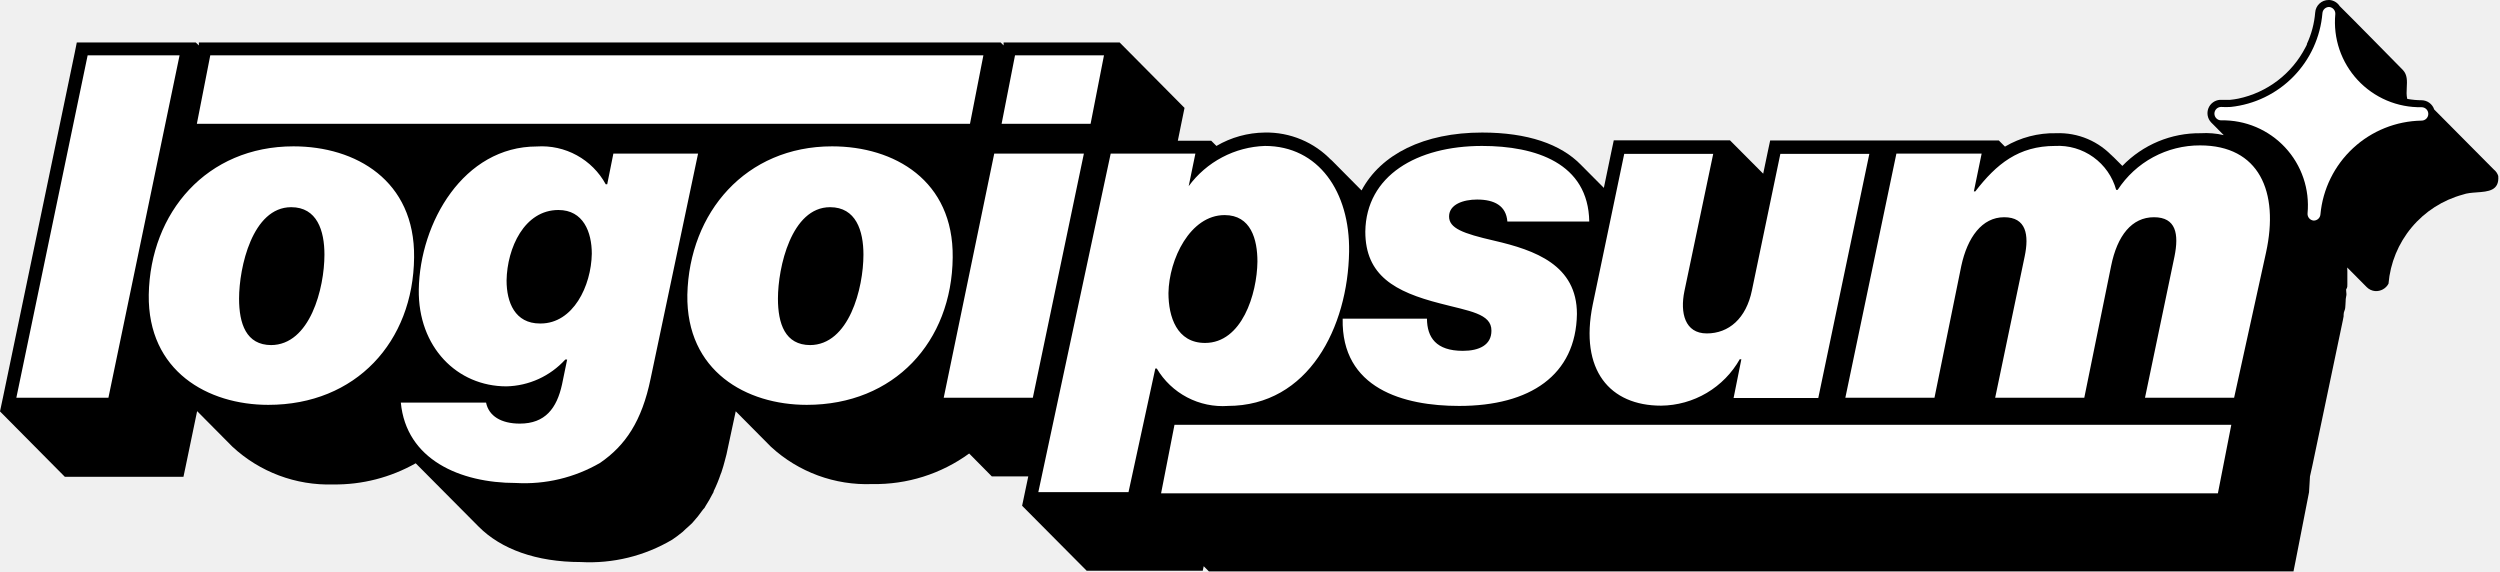
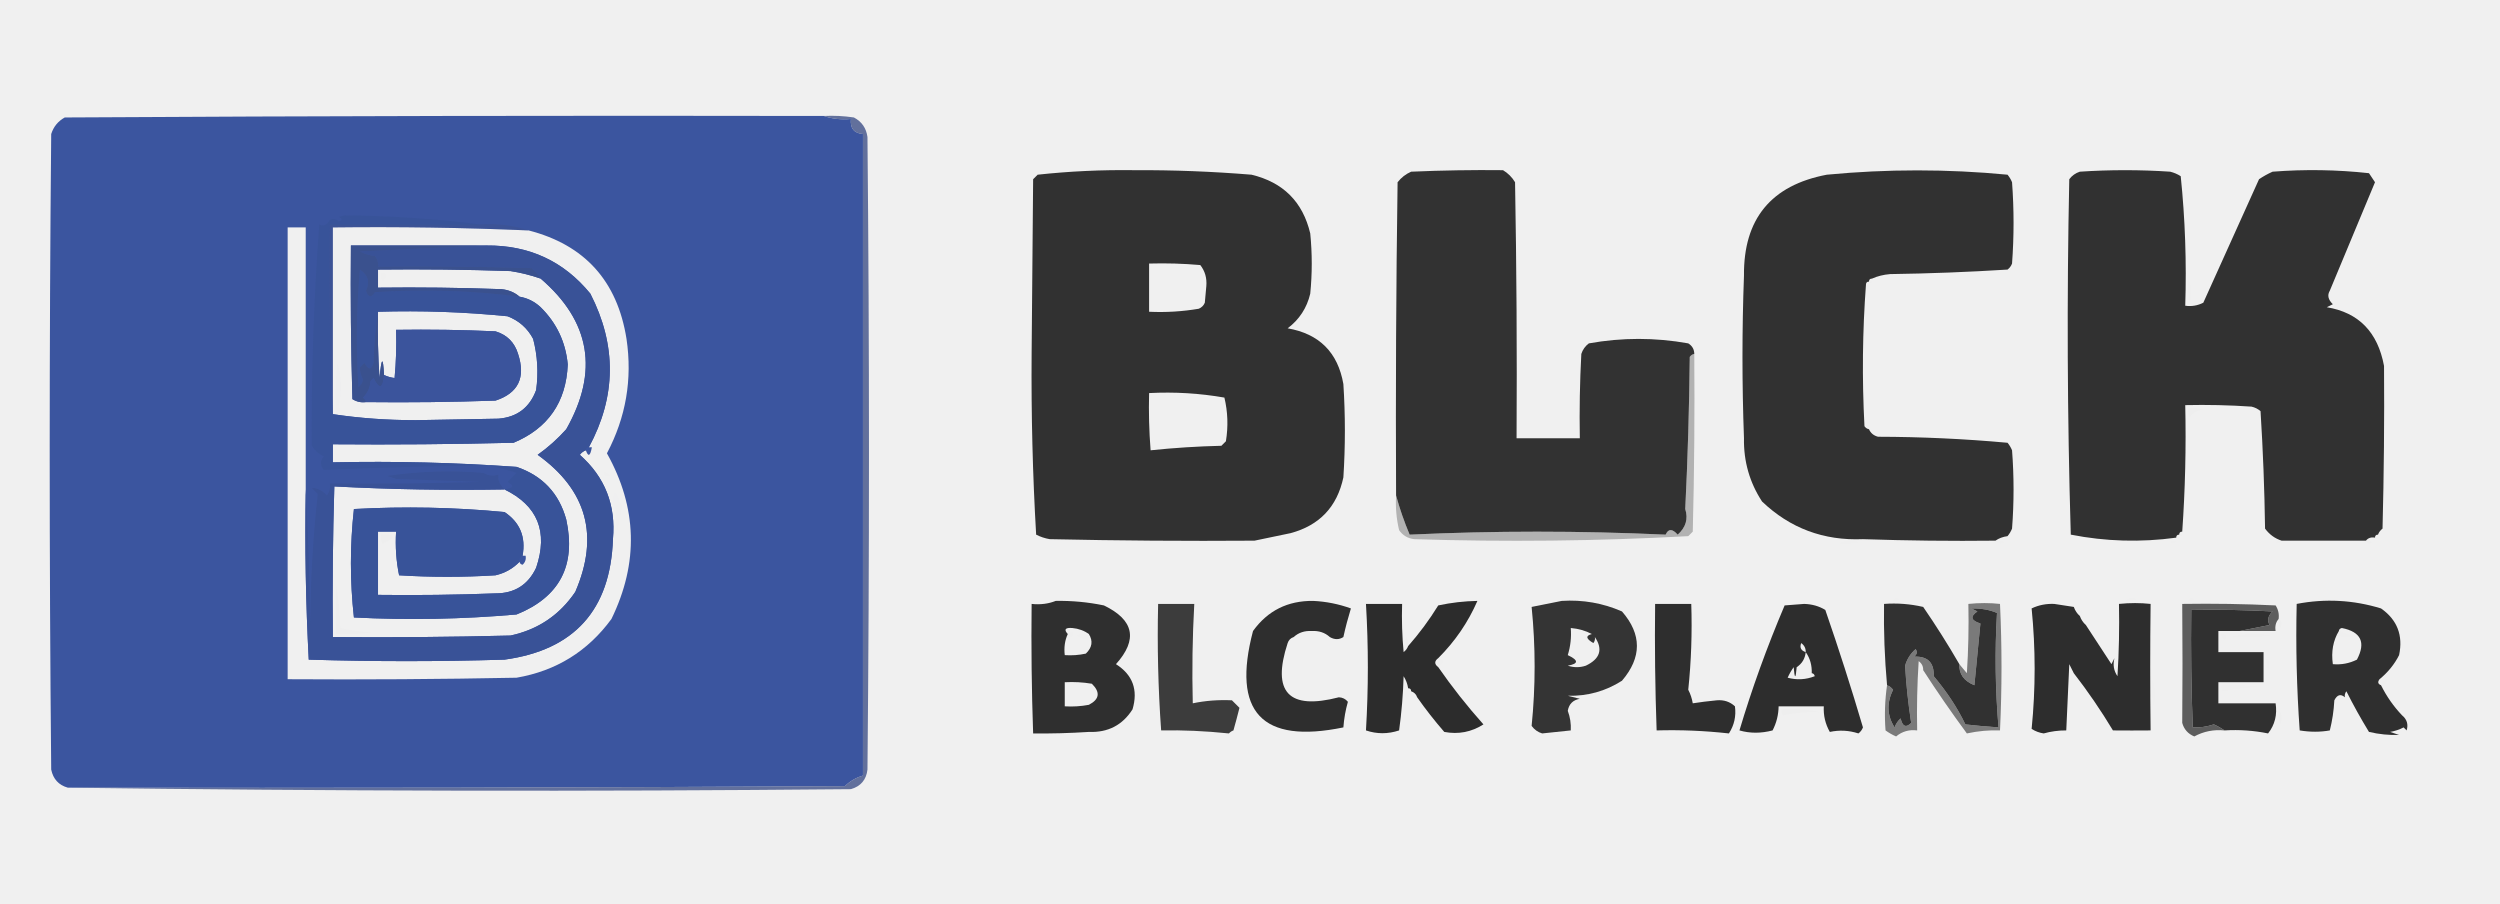
- <svg xmlns="http://www.w3.org/2000/svg" id="logo-78" width="175" height="40" viewBox="0 0 175 40" fill="none">
-   <path class="ccustom" d="M170.394 7.664L174.568 11.867C174.714 11.983 174.822 12.14 174.878 12.317C174.963 13.351 174.18 13.408 173.38 13.466C173.034 13.491 172.685 13.516 172.402 13.621C170.998 14.001 169.746 14.803 168.815 15.919C167.883 17.035 167.318 18.411 167.195 19.859C167.105 20.027 166.969 20.164 166.802 20.256C166.636 20.347 166.447 20.389 166.257 20.375C166.037 20.356 165.831 20.259 165.675 20.103L164.305 18.724C164.315 18.818 164.315 18.912 164.315 18.987V19.897C164.315 19.954 164.317 20.01 164.31 20.065C164.301 20.127 164.28 20.189 164.231 20.253V20.338C164.231 20.381 164.236 20.421 164.241 20.462C164.251 20.545 164.262 20.631 164.231 20.75C164.201 20.862 164.198 20.992 164.194 21.109C164.193 21.178 164.191 21.242 164.184 21.294C164.174 21.367 164.174 21.445 164.168 21.522C164.162 21.595 164.15 21.667 164.118 21.735C164.074 21.831 164.059 21.922 164.055 22.014C164.052 22.058 164.052 22.103 164.052 22.148L163.996 22.439L161.867 32.589L161.698 33.349L161.632 34.456L160.694 39.249L160.544 40H84.625L84.259 39.634L84.193 39.953H76.069L71.548 35.403L71.979 33.349H69.428L67.842 31.745C65.875 33.178 63.493 33.928 61.06 33.884C58.444 33.987 55.894 33.049 53.968 31.276L51.501 28.79L50.966 31.285C50.901 31.642 50.816 31.979 50.722 32.308L50.638 32.617L50.497 33.068C50.486 33.107 50.47 33.144 50.45 33.18C50.311 33.594 50.145 33.998 49.953 34.39C49.958 34.405 49.958 34.422 49.953 34.437C49.928 34.489 49.9 34.539 49.869 34.587C49.727 34.867 49.571 35.14 49.4 35.403C49.368 35.451 49.34 35.502 49.315 35.553L49.212 35.666C48.983 35.995 48.732 36.308 48.462 36.604C48.387 36.678 48.313 36.748 48.238 36.816C48.161 36.886 48.083 36.955 48.002 37.026L47.795 37.223C47.665 37.331 47.532 37.436 47.396 37.536C47.284 37.619 47.17 37.699 47.054 37.777C45.121 38.922 42.891 39.467 40.647 39.343C37.552 39.343 35.075 38.443 33.508 36.867L29.099 32.43C27.338 33.426 25.344 33.938 23.321 33.912C20.713 33.992 18.178 33.042 16.266 31.266L13.799 28.78L13.002 32.617L12.842 33.377H4.54L0 28.799L0.235 27.692L5.225 3.724L5.375 2.974H13.705L13.921 3.18V2.974H70.047L70.253 3.18V2.974H78.377L82.917 7.552L82.692 8.649L82.448 9.85H84.784L85.15 10.216C86.178 9.613 87.345 9.29 88.537 9.278C89.413 9.26 90.282 9.427 91.09 9.766C91.898 10.105 92.626 10.61 93.227 11.248L93.105 11.107L95.309 13.33C96.651 10.807 99.662 9.278 103.752 9.278C106.923 9.278 109.259 10.084 110.675 11.548L112.27 13.152L112.805 10.572L112.964 9.822H121.097L123.424 12.158L123.752 10.582L123.912 9.831H139.916L140.347 10.263C141.431 9.623 142.672 9.298 143.931 9.325C144.688 9.295 145.442 9.434 146.14 9.73C146.837 10.027 147.46 10.475 147.964 11.041C147.938 11.012 147.913 10.982 147.888 10.953C147.843 10.899 147.798 10.847 147.75 10.798L148.565 11.614C149.275 10.878 150.129 10.296 151.072 9.902C152.016 9.509 153.03 9.312 154.052 9.325C154.595 9.291 155.137 9.337 155.663 9.46L154.775 8.565C154.654 8.435 154.572 8.274 154.539 8.1C154.506 7.926 154.523 7.746 154.587 7.581C154.652 7.417 154.762 7.273 154.905 7.169C155.048 7.064 155.217 7.001 155.394 6.989H156.107C156.299 6.97 156.49 6.942 156.679 6.904C157.676 6.695 158.614 6.266 159.425 5.65C160.237 5.033 160.901 4.244 161.37 3.34C161.411 3.27 161.448 3.198 161.482 3.124V3.077C161.805 2.382 162.001 1.636 162.064 0.872C162.08 0.635 162.187 0.413 162.361 0.251C162.535 0.089 162.764 -0.001 163.002 2.72188e-06H163.077C163.219 0.014 163.357 0.059 163.479 0.134C163.601 0.209 163.704 0.311 163.781 0.432C164.456 1.088 168.208 4.906 168.208 4.906C168.521 5.242 168.498 5.679 168.474 6.12C168.459 6.394 168.444 6.669 168.508 6.923C168.679 6.954 168.852 6.977 169.024 6.993C169.19 7.008 169.356 7.016 169.522 7.017C169.716 7.021 169.905 7.085 170.061 7.201C170.217 7.317 170.334 7.479 170.394 7.664Z" fill="black" />
-   <path d="M42.936 10.751H48.865L45.544 26.501C44.934 29.484 43.771 31.191 42.007 32.401C40.224 33.437 38.175 33.926 36.116 33.809C32.195 33.809 28.433 32.167 28.058 28.18H34.024C34.212 29.118 35.075 29.653 36.388 29.653C38.161 29.653 38.977 28.584 39.343 26.904L39.7 25.169H39.568C39.045 25.744 38.41 26.207 37.702 26.53C36.994 26.852 36.228 27.028 35.45 27.045C31.998 27.045 29.259 24.296 29.315 20.272C29.39 15.582 32.448 10.253 37.58 10.253C38.552 10.188 39.523 10.402 40.377 10.871C41.232 11.34 41.934 12.043 42.401 12.899H42.505L42.936 10.751ZM37.842 22.645C40.122 22.645 41.388 20.019 41.426 17.758C41.426 16.248 40.835 14.7 39.09 14.7C36.707 14.7 35.497 17.355 35.46 19.634C35.46 21.173 36.051 22.645 37.795 22.645M104.4 23.152C104.4 24.156 103.536 24.559 102.401 24.559C100.525 24.559 99.897 23.621 99.887 22.308H93.987C93.884 27.204 98.255 28.415 102.139 28.415C107.101 28.415 110.319 26.266 110.385 21.979C110.385 18.555 107.467 17.514 104.597 16.848C102.392 16.341 101.426 15.976 101.435 15.141C101.445 14.306 102.43 13.968 103.396 13.968C104.606 13.968 105.431 14.4 105.516 15.507H111.248C111.182 11.416 107.495 10.216 103.743 10.216C99.184 10.216 95.628 12.289 95.572 16.21C95.572 19.296 97.655 20.431 100.797 21.238C102.814 21.773 104.418 21.942 104.4 23.152ZM148.236 13.293H148.133C147.878 12.369 147.314 11.56 146.536 11.001C145.758 10.441 144.812 10.164 143.855 10.216C141.304 10.216 139.747 11.482 138.274 13.396H138.171L138.715 10.751H132.748L129.174 27.842H135.413L137.289 18.621C137.72 16.613 138.743 15.206 140.291 15.206C141.839 15.206 142.045 16.445 141.726 17.955L139.662 27.842H145.9L147.777 18.621C148.208 16.482 149.231 15.206 150.778 15.206C152.326 15.206 152.533 16.379 152.214 17.955L150.15 27.842H156.388L158.621 17.683C159.559 13.396 158.124 10.178 154.006 10.178C152.86 10.174 151.732 10.456 150.724 11C149.716 11.544 148.861 12.332 148.236 13.293ZM1.144 27.842H7.589L12.57 3.874H6.135L1.144 27.842ZM20.544 10.244C24.897 10.244 29.052 12.627 28.987 18.021C28.93 23.921 24.916 28.34 18.78 28.34C14.559 28.34 10.338 25.994 10.413 20.628C10.516 14.869 14.475 10.244 20.544 10.244ZM18.959 24.156C21.707 24.156 22.711 20.169 22.711 17.824C22.711 16.145 22.195 14.503 20.384 14.503C17.664 14.503 16.735 18.724 16.735 20.901C16.735 22.645 17.223 24.156 18.996 24.156M14.719 3.874L13.78 8.668H67.899L68.837 3.874H14.719ZM58.246 10.244C62.598 10.244 66.754 12.627 66.689 18.021C66.632 23.921 62.608 28.34 56.473 28.34C52.251 28.34 48.03 25.994 48.114 20.628C48.246 14.869 52.204 10.244 58.246 10.244ZM56.688 24.156C59.437 24.156 60.441 20.169 60.441 17.824C60.441 16.145 59.916 14.503 58.105 14.503C55.394 14.503 54.456 18.724 54.456 20.901C54.456 22.645 54.944 24.156 56.726 24.156M71.051 3.874L70.112 8.668H76.341L77.279 3.874H71.051ZM66.06 27.842H72.298L75.872 10.751H69.597L66.06 27.842ZM85.966 28.415C84.973 28.485 83.98 28.278 83.099 27.815C82.217 27.353 81.482 26.654 80.975 25.797H80.872L78.996 34.447H72.683L77.749 10.751H83.677L83.208 13.03C83.827 12.188 84.629 11.497 85.554 11.01C86.478 10.522 87.501 10.251 88.546 10.216C92.298 10.216 94.503 13.433 94.437 17.617C94.353 22.88 91.623 28.415 85.929 28.415H85.966ZM85.722 15.056C83.311 15.056 81.829 18.143 81.792 20.516C81.792 22.167 82.373 24.006 84.353 24.006C86.932 24.006 87.992 20.591 88.02 18.311C88.02 16.764 87.57 15.056 85.722 15.056ZM121.792 25.15H121.895L121.351 27.861H127.279L130.854 10.769H124.625L122.636 20.319C122.233 22.298 121.013 23.34 119.475 23.34C117.936 23.34 117.598 21.895 117.908 20.385L119.925 10.769H113.696L111.491 21.323C110.553 25.919 112.692 28.396 116.276 28.396C117.401 28.385 118.504 28.077 119.472 27.504C120.44 26.931 121.241 26.113 121.792 25.131V25.15ZM155.253 34.531L156.191 29.737H82.214L81.276 34.531H155.253Z" fill="white" />
-   <path d="M161.96 15.441C161.899 15.436 161.839 15.419 161.784 15.391C161.728 15.363 161.679 15.325 161.639 15.277C161.599 15.23 161.569 15.176 161.55 15.117C161.531 15.058 161.524 14.996 161.529 14.934C161.607 14.099 161.508 13.256 161.238 12.462C160.968 11.668 160.533 10.939 159.961 10.324C159.39 9.71 158.695 9.223 157.923 8.895C157.15 8.568 156.317 8.407 155.478 8.424C155.354 8.424 155.235 8.375 155.147 8.287C155.059 8.199 155.009 8.079 155.009 7.955C155.009 7.831 155.059 7.711 155.147 7.623C155.235 7.535 155.354 7.486 155.478 7.486C155.703 7.5 155.929 7.5 156.154 7.486C157.82 7.308 159.372 6.556 160.543 5.357C161.715 4.159 162.431 2.589 162.57 0.919C162.58 0.802 162.633 0.692 162.72 0.612C162.807 0.532 162.921 0.487 163.039 0.488C163.101 0.493 163.161 0.509 163.216 0.538C163.271 0.566 163.32 0.604 163.36 0.651C163.401 0.698 163.431 0.753 163.45 0.812C163.469 0.871 163.476 0.933 163.471 0.994C163.393 1.829 163.492 2.671 163.761 3.465C164.031 4.258 164.465 4.986 165.035 5.601C165.606 6.215 166.299 6.702 167.07 7.031C167.842 7.359 168.674 7.52 169.512 7.505C169.636 7.505 169.756 7.554 169.844 7.642C169.932 7.73 169.981 7.849 169.981 7.974C169.981 8.098 169.932 8.217 169.844 8.305C169.756 8.393 169.636 8.443 169.512 8.443C167.73 8.472 166.021 9.159 164.714 10.371C163.407 11.583 162.593 13.235 162.43 15.009C162.42 15.127 162.367 15.237 162.28 15.317C162.193 15.397 162.079 15.441 161.96 15.441Z" fill="white" />
+ <svg xmlns="http://www.w3.org/2000/svg" version="1.1" width="830px" height="300px" style="shape-rendering:geometricPrecision; text-rendering:geometricPrecision; image-rendering:optimizeQuality; fill-rule:evenodd; clip-rule:evenodd">
+   <g>
+     <path style="opacity:1" fill="#3b559f" d="M 273.5,38.5 C 276.287,39.477 279.287,39.81 282.5,39.5C 282.197,42.588 283.53,44.254 286.5,44.5C 286.5,115.5 286.5,186.5 286.5,257.5C 284.24,258.139 282.24,259.306 280.5,261C 194.501,261.5 108.501,261.667 22.5,261.5C 19.482,260.647 17.649,258.647 17,255.5C 16.333,185.167 16.333,114.833 17,44.5C 17.774,42.061 19.274,40.227 21.5,39C 105.499,38.5 189.499,38.333 273.5,38.5 Z M 101.5,162.5 C 101.174,181.41 101.507,200.243 102.5,219C 124.167,219.667 145.833,219.667 167.5,219C 190.679,215.817 202.679,202.484 203.5,179C 204.525,167.72 200.858,158.386 192.5,151C 193.044,150.283 193.711,149.783 194.5,149.5C 195.301,151.793 195.968,151.46 196.5,148.5C 196.167,148.5 195.833,148.5 195.5,148.5C 204.618,131.637 204.785,114.637 196,97.5C 187.177,86.711 175.677,81.378 161.5,81.5C 146.5,81.5 131.5,81.5 116.5,81.5C 116.333,98.503 116.5,115.503 117,132.5C 118.356,133.38 119.856,133.714 121.5,133.5C 135.837,133.667 150.171,133.5 164.5,133C 172.079,130.517 174.579,125.35 172,117.5C 170.833,113.667 168.333,111.167 164.5,110C 153.505,109.5 142.505,109.333 131.5,109.5C 131.666,114.844 131.499,120.177 131,125.5C 129.855,125.381 128.688,125.048 127.5,124.5C 127.169,118.196 126.669,118.53 126,125.5C 125.5,118.174 125.334,110.841 125.5,103.5C 139.892,103.07 154.226,103.57 168.5,105C 172.275,106.442 175.108,108.942 177,112.5C 178.456,118.097 178.789,123.763 178,129.5C 175.845,135.323 171.678,138.49 165.5,139C 156.333,139.167 147.167,139.333 138,139.5C 128.475,139.498 119.308,138.832 110.5,137.5C 110.5,116.833 110.5,96.167 110.5,75.5C 132.186,75.235 153.853,75.568 175.5,76.5C 194.126,81.299 204.959,93.299 208,112.5C 209.983,125.895 207.817,138.561 201.5,150.5C 211.58,168.535 212.08,186.868 203,205.5C 195.141,216.234 184.641,222.734 171.5,225C 146.169,225.5 120.836,225.667 95.5,225.5C 95.5,175.5 95.5,125.5 95.5,75.5C 97.5,75.5 99.5,75.5 101.5,75.5C 101.5,104.5 101.5,133.5 101.5,162.5 Z M 179.5,92.5 C 196.025,106.672 198.859,123.339 188,142.5C 185.131,145.704 181.965,148.537 178.5,151C 194.85,162.727 199.016,177.894 191,196.5C 185.793,204.19 178.627,209.024 169.5,211C 149.836,211.5 130.169,211.667 110.5,211.5C 110.333,194.83 110.5,178.163 111,161.5C 129.757,162.493 148.59,162.826 167.5,162.5C 178.536,167.884 182.036,176.551 178,188.5C 175.314,194.181 170.814,197.015 164.5,197C 151.504,197.5 138.504,197.667 125.5,197.5C 125.5,190.5 125.5,183.5 125.5,176.5C 127.5,176.5 129.5,176.5 131.5,176.5C 131.197,181.43 131.531,186.263 132.5,191C 143.167,191.667 153.833,191.667 164.5,191C 167.648,190.262 170.315,188.762 172.5,186.5C 172.56,187.043 172.893,187.376 173.5,187.5C 174.386,186.675 174.719,185.675 174.5,184.5C 174.167,184.5 173.833,184.5 173.5,184.5C 174.627,178.266 172.627,173.432 167.5,170C 150.879,168.408 134.212,168.075 117.5,169C 116.167,181 116.167,193 117.5,205C 135.539,205.916 153.539,205.582 171.5,204C 185.806,198.224 191.306,187.724 188,172.5C 185.605,163.771 180.105,157.938 171.5,155C 151.212,153.56 130.879,153.06 110.5,153.5C 110.5,151.5 110.5,149.5 110.5,147.5C 130.503,147.667 150.503,147.5 170.5,147C 181.972,142.184 187.972,133.517 188.5,121C 187.801,113.568 184.801,107.234 179.5,102C 177.473,100.121 175.14,98.954 172.5,98.5C 170.852,97.073 168.852,96.24 166.5,96C 152.837,95.5 139.171,95.333 125.5,95.5C 125.5,93.5 125.5,91.5 125.5,89.5C 140.17,89.333 154.837,89.5 169.5,90C 172.929,90.533 176.262,91.367 179.5,92.5 Z" />
+   </g>
+   <g>
+     <path style="opacity:1" fill="#313131" d="M 621.5,92.5 C 620.833,92.5 620.5,92.833 620.5,93.5C 619.833,93.5 619.5,93.833 619.5,94.5C 618.339,109.995 618.172,125.661 619,141.5C 619.383,142.056 619.883,142.389 620.5,142.5C 621.058,143.79 622.058,144.623 623.5,145C 637.927,145.033 652.26,145.7 666.5,147C 667.126,147.75 667.626,148.584 668,149.5C 668.667,158.167 668.667,166.833 668,175.5C 667.626,176.416 667.126,177.25 666.5,178C 664.942,178.21 663.609,178.71 662.5,179.5C 647.83,179.667 633.163,179.5 618.5,179C 605.464,179.547 594.297,175.38 585,166.5C 580.863,160.171 578.863,153.171 579,145.5C 578.333,127.5 578.333,109.5 579,91.5C 578.826,72.686 587.993,61.52 606.5,58C 626.525,56.086 646.525,56.086 666.5,58C 667.126,58.75 667.626,59.584 668,60.5C 668.667,69.5 668.667,78.5 668,87.5C 667.692,88.308 667.192,88.975 666.5,89.5C 653.545,90.315 640.545,90.815 627.5,91C 625.292,91.191 623.292,91.691 621.5,92.5 Z" />
+   </g>
+   <g>
+     <path style="opacity:1" fill="#313131" d="M 416.5,179.5 C 393.831,179.667 371.164,179.5 348.5,179C 346.899,178.727 345.399,178.227 344,177.5C 342.844,157.587 342.344,137.587 342.5,117.5C 342.667,98.167 342.833,78.833 343,59.5C 343.5,59 344,58.5 344.5,58C 355.073,56.855 365.74,56.355 376.5,56.5C 389.529,56.434 402.529,56.934 415.5,58C 426.027,60.527 432.527,67.027 435,77.5C 435.667,84.167 435.667,90.833 435,97.5C 433.881,102.239 431.381,106.072 427.5,109C 438,110.833 444.167,117 446,127.5C 446.667,137.833 446.667,148.167 446,158.5C 443.918,168.248 438.084,174.415 428.5,177C 424.363,177.839 420.363,178.673 416.5,179.5 Z M 381.5,87.5 C 387.176,87.334 392.843,87.501 398.5,88C 400.059,89.996 400.726,92.329 400.5,95C 400.333,96.833 400.167,98.667 400,100.5C 399.612,101.428 398.945,102.095 398,102.5C 392.55,103.43 387.05,103.763 381.5,103.5C 381.5,98.167 381.5,92.833 381.5,87.5 Z M 381.5,130.5 C 389.943,130.062 398.277,130.562 406.5,132C 407.635,136.748 407.802,141.581 407,146.5C 406.5,147 406,147.5 405.5,148C 397.588,148.183 389.754,148.683 382,149.5C 381.5,143.175 381.334,136.842 381.5,130.5 Z" />
+   </g>
+   <g>
+     <path style="opacity:0.997" fill="#313131" d="M 773.5,96.5 C 772.601,97.994 772.935,99.494 774.5,101C 773.833,101.333 773.167,101.667 772.5,102C 783.09,103.76 789.424,110.26 791.5,121.5C 791.633,139.324 791.466,157.324 791,175.5C 790.283,176.044 789.783,176.711 789.5,177.5C 788.833,177.5 788.5,177.833 788.5,178.5C 787.209,178.263 786.209,178.596 785.5,179.5C 776.167,179.5 766.833,179.5 757.5,179.5C 755.29,178.799 753.456,177.465 752,175.5C 751.815,162.455 751.315,149.455 750.5,136.5C 749.624,135.749 748.624,135.249 747.5,135C 740.174,134.5 732.841,134.334 725.5,134.5C 725.815,148.579 725.482,162.579 724.5,176.5C 723.833,176.5 723.5,176.833 723.5,177.5C 722.833,177.5 722.5,177.833 722.5,178.5C 710.752,180.114 699.086,179.781 687.5,177.5C 686.333,138.171 686.167,98.838 687,59.5C 687.903,58.299 689.069,57.465 690.5,57C 700.5,56.333 710.5,56.333 720.5,57C 721.766,57.309 722.933,57.809 724,58.5C 725.466,72.736 725.966,87.069 725.5,101.5C 727.604,101.799 729.604,101.466 731.5,100.5C 737.683,86.803 743.85,73.136 750,59.5C 751.419,58.54 752.919,57.706 754.5,57C 765.182,56.168 775.849,56.334 786.5,57.5C 787.167,58.5 787.833,59.5 788.5,60.5C 783.491,72.536 778.491,84.536 773.5,96.5 Z" />
+   </g>
+   <g>
+     <path style="opacity:0.996" fill="#313131" d="M 562.5,117.5 C 561.883,117.611 561.383,117.944 561,118.5C 560.826,135.407 560.326,152.241 559.5,169C 560.527,172.264 559.694,175.097 557,177.5C 555.209,175.487 553.875,175.487 553,177.5C 524.39,176.19 496.057,176.19 468,177.5C 466.181,173.167 464.681,168.833 463.5,164.5C 463.333,129.832 463.5,95.165 464,60.5C 465.214,58.951 466.714,57.785 468.5,57C 478.871,56.552 489.038,56.386 499,56.5C 500.667,57.5 502,58.833 503,60.5C 503.5,88.831 503.667,117.165 503.5,145.5C 510.5,145.5 517.5,145.5 524.5,145.5C 524.334,136.161 524.5,126.827 525,117.5C 525.465,116.069 526.299,114.903 527.5,114C 538.487,112.025 549.487,112.025 560.5,114C 561.823,114.816 562.489,115.983 562.5,117.5 Z" />
+   </g>
+   <g>
+     <path style="opacity:1" fill="#385399" d="M 159.5,74.5 C 142.833,74.5 126.167,74.5 109.5,74.5C 109.169,95.673 109.503,116.673 110.5,137.5C 119.308,138.832 128.475,139.498 138,139.5C 147.167,139.333 156.333,139.167 165.5,139C 171.678,138.49 175.845,135.323 178,129.5C 178.789,123.763 178.456,118.097 177,112.5C 175.108,108.942 172.275,106.442 168.5,105C 154.226,103.57 139.892,103.07 125.5,103.5C 124.673,108.985 124.173,114.652 124,120.5C 123.309,122.891 122.309,122.891 121,120.5C 120.5,121 120,121.5 119.5,122C 119.461,123.245 119.795,124.578 120.5,126C 120.37,127.059 119.87,127.892 119,128.5C 118.167,115.487 118.334,102.487 119.5,89.5C 122.222,91.325 122.889,93.658 121.5,96.5C 122.269,98.801 123.269,98.968 124.5,97C 140.592,95.949 156.592,96.449 172.5,98.5C 175.14,98.954 177.473,100.121 179.5,102C 184.801,107.234 187.801,113.568 188.5,121C 187.972,133.517 181.972,142.184 170.5,147C 150.503,147.5 130.503,147.667 110.5,147.5C 110.5,149.5 110.5,151.5 110.5,153.5C 130.879,153.06 151.212,153.56 171.5,155C 180.105,157.938 185.605,163.771 188,172.5C 191.306,187.724 185.806,198.224 171.5,204C 153.539,205.582 135.539,205.916 117.5,205C 116.167,193 116.167,181 117.5,169C 134.212,168.075 150.879,168.408 167.5,170C 172.627,173.432 174.627,178.266 173.5,184.5C 172.662,184.842 172.328,185.508 172.5,186.5C 170.315,188.762 167.648,190.262 164.5,191C 153.833,191.667 143.167,191.667 132.5,191C 131.531,186.263 131.197,181.43 131.5,176.5C 129.5,176.5 127.5,176.5 125.5,176.5C 125.5,183.5 125.5,190.5 125.5,197.5C 138.504,197.667 151.504,197.5 164.5,197C 170.814,197.015 175.314,194.181 178,188.5C 182.036,176.551 178.536,167.884 167.5,162.5C 170.524,162.053 170.857,161.22 168.5,160C 169.5,159 170.5,158 171.5,157C 168.361,155.982 165.195,155.149 162,154.5C 144.017,154.75 125.85,155.25 107.5,156C 106.253,154.542 106.253,153.042 107.5,151.5C 105.899,150.796 104.565,149.629 103.5,148C 103.339,123.662 104.173,99.162 106,74.5C 107.364,75.258 108.531,74.758 109.5,73C 110.549,72.508 111.549,72.674 112.5,73.5C 113.696,73.154 113.696,72.654 112.5,72C 113.167,71.833 113.833,71.667 114.5,71.5C 129.688,71.643 144.688,72.643 159.5,74.5 Z" />
+   </g>
+   <g>
+     <path style="opacity:0.988" fill="#395297" d="M 161.5,81.5 C 175.677,81.378 187.177,86.711 196,97.5C 204.785,114.637 204.618,131.637 195.5,148.5C 194.833,148.5 194.5,148.833 194.5,149.5C 193.711,149.783 193.044,150.283 192.5,151C 200.858,158.386 204.525,167.72 203.5,179C 202.679,202.484 190.679,215.817 167.5,219C 145.833,219.667 124.167,219.667 102.5,219C 101.507,200.243 101.174,181.41 101.5,162.5C 102.331,177.328 102.831,192.328 103,207.5C 103.075,192.896 103.908,178.396 105.5,164C 104.833,163.333 104.167,162.667 103.5,162C 105.417,162.027 107.084,162.861 108.5,164.5C 109.429,163.311 109.762,161.978 109.5,160.5C 126.17,160.667 142.837,160.5 159.5,160C 150.167,159.667 140.833,159.333 131.5,159C 130.5,158.667 129.5,158.333 128.5,158C 139.116,156.459 149.783,156.125 160.5,157C 162.269,158.019 163.936,158.186 165.5,157.5C 165.167,159.23 165.834,160.897 167.5,162.5C 148.59,162.826 129.757,162.493 111,161.5C 110.5,178.163 110.333,194.83 110.5,211.5C 130.169,211.667 149.836,211.5 169.5,211C 178.627,209.024 185.793,204.19 191,196.5C 199.016,177.894 194.85,162.727 178.5,151C 181.965,148.537 185.131,145.704 188,142.5C 198.859,123.339 196.025,106.672 179.5,92.5C 178.71,91.206 177.71,90.039 176.5,89C 159.503,88.5 142.503,88.333 125.5,88.5C 125.67,87.178 125.337,86.011 124.5,85C 122.744,84.798 121.078,84.298 119.5,83.5C 133.661,82.833 147.661,82.167 161.5,81.5 Z" />
+   </g>
+   <g>
+     <path style="opacity:1" fill="#3a518e" d="M 161.5,81.5 C 147.661,82.167 133.661,82.833 119.5,83.5C 121.078,84.298 122.744,84.798 124.5,85C 125.337,86.011 125.67,87.178 125.5,88.5C 142.503,88.333 159.503,88.5 176.5,89C 177.71,90.039 178.71,91.206 179.5,92.5C 176.262,91.367 172.929,90.533 169.5,90C 154.837,89.5 140.17,89.333 125.5,89.5C 125.5,91.5 125.5,93.5 125.5,95.5C 139.171,95.333 152.837,95.5 166.5,96C 168.852,96.24 170.852,97.073 172.5,98.5C 156.592,96.449 140.592,95.949 124.5,97C 123.269,98.968 122.269,98.801 121.5,96.5C 122.889,93.658 122.222,91.325 119.5,89.5C 118.334,102.487 118.167,115.487 119,128.5C 119.87,127.892 120.37,127.059 120.5,126C 119.795,124.578 119.461,123.245 119.5,122C 120,121.5 120.5,121 121,120.5C 122.309,122.891 123.309,122.891 124,120.5C 124.173,114.652 124.673,108.985 125.5,103.5C 125.334,110.841 125.5,118.174 126,125.5C 126.669,118.53 127.169,118.196 127.5,124.5C 127.119,129.088 125.953,129.422 124,125.5C 123.667,125.833 123.333,126.167 123,126.5C 122.879,128.727 122.046,130.56 120.5,132C 121.056,132.383 121.389,132.883 121.5,133.5C 119.856,133.714 118.356,133.38 117,132.5C 116.5,115.503 116.333,98.503 116.5,81.5C 131.5,81.5 146.5,81.5 161.5,81.5 Z" />
+   </g>
+   <g>
+     <path style="opacity:0.004" fill="#131313" d="M 126.5,90.5 C 128.646,90.696 128.812,91.696 127,93.5C 126.517,92.552 126.351,91.552 126.5,90.5 Z" />
+   </g>
+   <g>
+     <path style="opacity:0.004" fill="#000000" d="M 621.5,92.5 C 622.833,93.167 622.833,93.167 621.5,92.5 Z" />
+   </g>
+   <g>
+     <path style="opacity:0.005" fill="#000000" d="M 726.5,92.5 C 727.634,94.966 727.801,97.633 727,100.5C 726.503,97.854 726.336,95.187 726.5,92.5 Z" />
+   </g>
+   <g>
+     <path style="opacity:0.008" fill="#000000" d="M 620.5,93.5 C 620.833,93.5 621.167,93.5 621.5,93.5C 621.315,94.17 620.981,94.17 620.5,93.5 Z" />
+   </g>
+   <g>
+     <path style="opacity:0.008" fill="#000000" d="M 619.5,94.5 C 619.833,94.5 620.167,94.5 620.5,94.5C 620.167,97.167 619.833,97.167 619.5,94.5 Z" />
+   </g>
+   <g>
+     <path style="opacity:0.312" fill="#3d4e81" d="M 159.5,74.5 C 165.098,74.156 170.432,74.822 175.5,76.5C 153.853,75.568 132.186,75.235 110.5,75.5C 110.5,96.167 110.5,116.833 110.5,137.5C 109.503,116.673 109.169,95.673 109.5,74.5C 126.167,74.5 142.833,74.5 159.5,74.5 Z" />
+   </g>
+   <g>
+     <path style="opacity:0.004" fill="#000000" d="M 773.5,96.5 C 774.833,97.167 774.833,97.167 773.5,96.5 Z" />
+   </g>
+   <g>
+     <path style="opacity:1" fill="#3b549c" d="M 121.5,133.5 C 121.389,132.883 121.056,132.383 120.5,132C 122.046,130.56 122.879,128.727 123,126.5C 123.333,126.167 123.667,125.833 124,125.5C 125.953,129.422 127.119,129.088 127.5,124.5C 128.688,125.048 129.855,125.381 131,125.5C 131.499,120.177 131.666,114.844 131.5,109.5C 142.505,109.333 153.505,109.5 164.5,110C 168.333,111.167 170.833,113.667 172,117.5C 174.579,125.35 172.079,130.517 164.5,133C 150.171,133.5 135.837,133.667 121.5,133.5 Z" />
+   </g>
+   <g>
+     <path style="opacity:0.008" fill="#30478a" d="M 112.5,134.5 C 112.167,134.5 111.833,134.5 111.5,134.5C 111.334,129.821 111.501,125.155 112,120.5C 113.397,125.175 113.564,129.842 112.5,134.5 Z" />
+   </g>
+   <g>
+     <path style="opacity:0.008" fill="#0c0c0c" d="M 726.5,135.5 C 728.199,135.34 729.866,135.506 731.5,136C 729.598,136.199 728.098,137.033 727,138.5C 726.517,137.552 726.351,136.552 726.5,135.5 Z" />
+   </g>
+   <g>
+     <path style="opacity:0.004" fill="#000000" d="M 745.5,135.5 C 746.833,136.167 746.833,136.167 745.5,135.5 Z" />
+   </g>
+   <g>
+     <path style="opacity:0.004" fill="#133030" d="M 111.5,134.5 C 111.833,134.5 112.167,134.5 112.5,134.5C 112.906,136.109 112.906,137.443 112.5,138.5C 111.571,137.311 111.238,135.978 111.5,134.5 Z" />
+   </g>
+   <g>
+     <path style="opacity:0.004" fill="#000000" d="M 620.5,141.5 C 621.833,142.167 621.833,142.167 620.5,141.5 Z" />
+   </g>
+   <g>
+     <path style="opacity:0.008" fill="#000000" d="M 504.5,143.5 C 505.833,144.167 505.833,144.167 504.5,143.5 Z" />
+   </g>
+   <g>
+     <path style="opacity:0.004" fill="#192138" d="M 195.5,148.5 C 195.833,148.5 196.167,148.5 196.5,148.5C 195.968,151.46 195.301,151.793 194.5,149.5C 195.167,149.5 195.5,149.167 195.5,148.5 Z" />
+   </g>
+   <g>
+     <path style="opacity:0.004" fill="#241177" d="M 200.5,156.5 C 201.289,156.783 201.956,157.283 202.5,158C 201.184,158.528 200.517,158.028 200.5,156.5 Z" />
+   </g>
+   <g>
+     <path style="opacity:0.004" fill="#0000ff" d="M 205.5,166.5 C 204.596,167.209 204.263,168.209 204.5,169.5C 203.378,167.712 203.211,165.712 204,163.5C 205.039,164.244 205.539,165.244 205.5,166.5 Z" />
+   </g>
+   <g>
+     <path style="opacity:0.004" fill="#291f39" d="M 205.5,166.5 C 206.124,166.917 206.457,167.584 206.5,168.5C 205.892,171.145 205.392,173.812 205,176.5C 204.503,174.19 204.337,171.857 204.5,169.5C 204.263,168.209 204.596,167.209 205.5,166.5 Z" />
+   </g>
+   <g>
+     <path style="opacity:0.307" fill="#242424" d="M 562.5,117.5 C 562.667,137.169 562.5,156.836 562,176.5C 561.5,177 561,177.5 560.5,178C 530.228,179.643 499.895,179.977 469.5,179C 467.349,178.735 465.682,177.735 464.5,176C 463.606,172.224 463.272,168.39 463.5,164.5C 464.681,168.833 466.181,173.167 468,177.5C 496.057,176.19 524.39,176.19 553,177.5C 553.875,175.487 555.209,175.487 557,177.5C 559.694,175.097 560.527,172.264 559.5,169C 560.326,152.241 560.826,135.407 561,118.5C 561.383,117.944 561.883,117.611 562.5,117.5 Z" />
+   </g>
+   <g>
+     <path style="opacity:0.004" fill="#000000" d="M 724.5,176.5 C 725.833,177.167 725.833,177.167 724.5,176.5 Z" />
+   </g>
+   <g>
+     <path style="opacity:0.012" fill="#404e4e" d="M 126.5,177.5 C 131.532,177.332 131.699,178.332 127,180.5C 126.517,179.552 126.351,178.552 126.5,177.5 Z" />
+   </g>
+   <g>
+     <path style="opacity:0.008" fill="#000000" d="M 723.5,177.5 C 723.833,177.5 724.167,177.5 724.5,177.5C 724.315,178.17 723.981,178.17 723.5,177.5 Z" />
+   </g>
+   <g>
+     <path style="opacity:0.008" fill="#000000" d="M 789.5,177.5 C 790.833,178.167 790.833,178.167 789.5,177.5 Z" />
+   </g>
+   <g>
+     <path style="opacity:0.004" fill="#000000" d="M 606.5,178.5 C 607.833,179.167 607.833,179.167 606.5,178.5 Z" />
+   </g>
+   <g>
+     <path style="opacity:0.004" fill="#000000" d="M 722.5,178.5 C 722.833,178.5 723.167,178.5 723.5,178.5C 723.315,179.17 722.981,179.17 722.5,178.5 Z" />
+   </g>
+   <g>
+     <path style="opacity:0.004" fill="#000000" d="M 788.5,178.5 C 788.833,178.5 789.167,178.5 789.5,178.5C 789.315,179.17 788.981,179.17 788.5,178.5 Z" />
+   </g>
+   <g>
+     <path style="opacity:0.004" fill="#000000" d="M 416.5,179.5 C 417.833,180.167 417.833,180.167 416.5,179.5 Z" />
+   </g>
+   <g>
+     <path style="opacity:0.008" fill="#000000" d="M 418.5,179.5 C 419.833,180.167 419.833,180.167 418.5,179.5 Z" />
+   </g>
+   <g>
+     <path style="opacity:0.004" fill="#000000" d="M 421.5,179.5 C 422.833,180.167 422.833,180.167 421.5,179.5 Z" />
+   </g>
+   <g>
+     <path style="opacity:0.007" fill="#000000" d="M 610.5,180.5 C 612.628,179.371 614.961,179.204 617.5,180C 615.19,180.497 612.857,180.663 610.5,180.5 Z" />
+   </g>
+   <g>
+     <path style="opacity:0.005" fill="#000000" d="M 662.5,179.5 C 663.552,179.351 664.552,179.517 665.5,180C 664.251,180.74 663.251,180.573 662.5,179.5 Z" />
+   </g>
+   <g>
+     <path style="opacity:0.006" fill="#000000" d="M 722.5,179.5 C 722.103,180.525 721.437,180.692 720.5,180C 721.094,179.536 721.761,179.369 722.5,179.5 Z" />
+   </g>
+   <g>
+     <path style="opacity:0.004" fill="#000000" d="M 757.5,179.5 C 757.103,180.525 756.437,180.692 755.5,180C 756.094,179.536 756.761,179.369 757.5,179.5 Z" />
+   </g>
+   <g>
+     <path style="opacity:0.008" fill="#000000" d="M 785.5,179.5 C 786.239,179.369 786.906,179.536 787.5,180C 786.563,180.692 785.897,180.525 785.5,179.5 Z" />
+   </g>
+   <g>
+     <path style="opacity:0.004" fill="#3132a5" d="M 173.5,184.5 C 173.833,184.5 174.167,184.5 174.5,184.5C 174.719,185.675 174.386,186.675 173.5,187.5C 172.893,187.376 172.56,187.043 172.5,186.5C 173.338,186.158 173.672,185.492 173.5,184.5 Z" />
+   </g>
+   <g>
+     <path style="opacity:0.796" fill="#3d4f87" d="M 273.5,38.5 C 276.85,38.335 280.183,38.502 283.5,39C 286.108,40.378 287.608,42.545 288,45.5C 288.667,115.5 288.667,185.5 288,255.5C 287.606,258.893 285.773,261.06 282.5,262C 195.666,262.832 108.999,262.666 22.5,261.5C 108.501,261.667 194.501,261.5 280.5,261C 282.24,259.306 284.24,258.139 286.5,257.5C 286.5,186.5 286.5,115.5 286.5,44.5C 283.53,44.254 282.197,42.588 282.5,39.5C 279.287,39.81 276.287,39.477 273.5,38.5 Z" />
+   </g>
+   <g>
+     <path style="opacity:0.004" fill="#000000" d="M 386.5,198.5 C 387.833,199.167 387.833,199.167 386.5,198.5 Z" />
+   </g>
+   <g>
+     <path style="opacity:0.004" fill="#000000" d="M 388.5,198.5 C 389.833,199.167 389.833,199.167 388.5,198.5 Z" />
+   </g>
+   <g>
+     <path style="opacity:0.004" fill="#000000" d="M 390.5,198.5 C 391.833,199.167 391.833,199.167 390.5,198.5 Z" />
+   </g>
+   <g>
+     <path style="opacity:0.004" fill="#000000" d="M 442.5,198.5 C 443.833,199.167 443.833,199.167 442.5,198.5 Z" />
+   </g>
+   <g>
+     <path style="opacity:0.004" fill="#000000" d="M 458.5,198.5 C 459.833,199.167 459.833,199.167 458.5,198.5 Z" />
+   </g>
+   <g>
+     <path style="opacity:0.004" fill="#000000" d="M 460.5,198.5 C 461.833,199.167 461.833,199.167 460.5,198.5 Z" />
+   </g>
+   <g>
+     <path style="opacity:0.004" fill="#000000" d="M 462.5,198.5 C 463.833,199.167 463.833,199.167 462.5,198.5 Z" />
+   </g>
+   <g>
+     <path style="opacity:0.004" fill="#000000" d="M 480.5,198.5 C 481.833,199.167 481.833,199.167 480.5,198.5 Z" />
+   </g>
+   <g>
+     <path style="opacity:0.004" fill="#000000" d="M 595.5,198.5 C 596.833,199.167 596.833,199.167 595.5,198.5 Z" />
+   </g>
+   <g>
+     <path style="opacity:0.004" fill="#000000" d="M 628.5,199.5 C 628.897,198.475 629.563,198.308 630.5,199C 629.906,199.464 629.239,199.631 628.5,199.5 Z" />
+   </g>
+   <g>
+     <path style="opacity:0.004" fill="#000000" d="M 656.5,199.5 C 656.897,198.475 657.563,198.308 658.5,199C 657.906,199.464 657.239,199.631 656.5,199.5 Z" />
+   </g>
+   <g>
+     <path style="opacity:0.005" fill="#000000" d="M 705.5,199.5 C 706.601,198.402 707.934,198.235 709.5,199C 708.207,199.49 706.873,199.657 705.5,199.5 Z" />
+   </g>
+   <g>
+     <path style="opacity:0.004" fill="#000000" d="M 726.5,199.5 C 726.897,198.475 727.563,198.308 728.5,199C 727.906,199.464 727.239,199.631 726.5,199.5 Z" />
+   </g>
+   <g>
+     <path style="opacity:0.008" fill="#28363b" d="M 111.5,193.5 C 112.326,198.316 112.826,203.316 113,208.5C 116.411,209.293 119.911,209.793 123.5,210C 119.514,210.499 115.514,210.666 111.5,210.5C 111.5,204.833 111.5,199.167 111.5,193.5 Z" />
+   </g>
+   <g>
+     <path style="opacity:1" fill="#2e2e2e" d="M 549.5,200.5 C 553.5,200.5 557.5,200.5 561.5,200.5C 561.818,210.083 561.485,219.583 560.5,229C 561.227,230.399 561.727,231.899 562,233.5C 564.385,233.12 567.051,232.787 570,232.5C 572.352,232.305 574.352,232.972 576,234.5C 576.438,237.747 575.772,240.747 574,243.5C 565.959,242.608 557.959,242.275 550,242.5C 549.5,228.504 549.333,214.504 549.5,200.5 Z" />
+   </g>
+   <g>
+     <path style="opacity:1" fill="#2d2d2d" d="M 688.5,223.5 C 688.013,222.527 687.513,221.527 687,220.5C 686.667,227.833 686.333,235.167 686,242.5C 683.442,242.485 680.942,242.818 678.5,243.5C 677.078,243.291 675.745,242.791 674.5,242C 675.833,228.667 675.833,215.333 674.5,202C 676.8,200.891 679.3,200.391 682,200.5C 684.167,200.833 686.333,201.167 688.5,201.5C 688.942,202.739 689.609,203.739 690.5,204.5C 690.932,205.71 691.599,206.71 692.5,207.5C 695.323,211.805 698.156,216.138 701,220.5C 701.333,219.833 701.667,219.167 702,218.5C 701.43,220.693 701.764,222.693 703,224.5C 703.5,216.507 703.666,208.507 703.5,200.5C 707.122,200.132 710.622,200.132 714,200.5C 713.83,214.523 713.83,228.523 714,242.5C 709.864,242.539 705.698,242.539 701.5,242.5C 697.499,235.851 693.166,229.518 688.5,223.5 Z" />
+   </g>
+   <g>
+     <path style="opacity:0.004" fill="#000000" d="M 690.5,204.5 C 690.369,203.761 690.536,203.094 691,202.5C 691.692,203.437 691.525,204.103 690.5,204.5 Z" />
+   </g>
+   <g>
+     <path style="opacity:0.999" fill="#303030" d="M 743.5,209.5 C 741.167,209.5 738.833,209.5 736.5,209.5C 736.5,211.833 736.5,214.167 736.5,216.5C 741.5,216.5 746.5,216.5 751.5,216.5C 751.5,219.833 751.5,223.167 751.5,226.5C 746.5,226.5 741.5,226.5 736.5,226.5C 736.5,228.833 736.5,231.167 736.5,233.5C 742.833,233.5 749.167,233.5 755.5,233.5C 756.082,237.315 755.248,240.649 753,243.5C 748.263,242.531 743.43,242.197 738.5,242.5C 737.469,241.751 736.302,241.085 735,240.5C 732.568,241.293 730.234,241.626 728,241.5C 727.5,228.504 727.333,215.504 727.5,202.5C 736.506,202.334 745.506,202.5 754.5,203C 752.986,204.439 752.653,205.939 753.5,207.5C 750.023,208.167 746.689,208.834 743.5,209.5 Z" />
+   </g>
+   <g>
+     <path style="opacity:0.957" fill="#2c2c2c" d="M 518.5,199.5 C 525.483,199.052 532.15,200.219 538.5,203C 545.106,210.596 545.106,218.263 538.5,226C 533.045,229.483 527.045,231.15 520.5,231C 521.833,231.333 523.167,231.667 524.5,232C 522.221,232.406 520.887,233.739 520.5,236C 521.287,238.099 521.62,240.266 521.5,242.5C 518.113,242.864 514.946,243.198 512,243.5C 510.566,243.07 509.399,242.236 508.5,241C 509.826,227.863 509.826,214.696 508.5,201.5C 511.977,200.833 515.311,200.166 518.5,199.5 Z M 528.5,210.5 C 526.343,211.053 526.51,212.053 529,213.5C 529.464,212.906 529.631,212.239 529.5,211.5C 532.247,215.568 531.247,218.735 526.5,221C 524.5,221.667 522.5,221.667 520.5,221C 524.136,220.374 524.136,219.207 520.5,217.5C 521.407,214.579 521.74,211.579 521.5,208.5C 524.067,208.721 526.401,209.388 528.5,210.5 Z" />
+   </g>
+   <g>
+     <path style="opacity:0.004" fill="#000000" d="M 760.5,203.5 C 761.525,203.897 761.692,204.563 761,205.5C 760.536,204.906 760.369,204.239 760.5,203.5 Z" />
+   </g>
+   <g>
+     <path style="opacity:0.698" fill="#1e1e1e" d="M 756.5,205.5 C 755.566,206.568 755.232,207.901 755.5,209.5C 751.5,209.5 747.5,209.5 743.5,209.5C 746.689,208.834 750.023,208.167 753.5,207.5C 752.653,205.939 752.986,204.439 754.5,203C 745.506,202.5 736.506,202.334 727.5,202.5C 727.333,215.504 727.5,228.504 728,241.5C 730.234,241.626 732.568,241.293 735,240.5C 736.302,241.085 737.469,241.751 738.5,242.5C 734.946,242.15 731.612,242.816 728.5,244.5C 726.418,243.634 725.085,242.134 724.5,240C 724.621,226.906 724.621,213.739 724.5,200.5C 734.839,200.334 745.172,200.5 755.5,201C 756.38,202.356 756.714,203.856 756.5,205.5 Z" />
+   </g>
+   <g>
+     <path style="opacity:0.009" fill="#000000" d="M 756.5,205.5 C 757.573,206.251 757.74,207.251 757,208.5C 756.517,207.552 756.351,206.552 756.5,205.5 Z" />
+   </g>
+   <g>
+     <path style="opacity:0.004" fill="#000000" d="M 692.5,206.5 C 693.833,207.167 693.833,207.167 692.5,206.5 Z" />
+   </g>
+   <g>
+     <path style="opacity:0.006" fill="#000000" d="M 528.5,210.5 C 528.5,211.167 528.833,211.5 529.5,211.5C 529.631,212.239 529.464,212.906 529,213.5C 526.51,212.053 526.343,211.053 528.5,210.5 Z" />
+   </g>
+   <g>
+     <path style="opacity:0.004" fill="#000000" d="M 737.5,210.5 C 739.337,210.639 739.67,211.306 738.5,212.5C 737.702,212.043 737.369,211.376 737.5,210.5 Z" />
+   </g>
+   <g>
+     <path style="opacity:0.006" fill="#000000" d="M 740.5,211.5 C 744.981,210.352 749.648,210.185 754.5,211C 749.845,211.499 745.179,211.666 740.5,211.5 Z" />
+   </g>
+   <g>
+     <path style="opacity:0.999" fill="#2e2e2e" d="M 441.5,211.5 C 439.883,210.028 437.883,209.361 435.5,209.5C 433.117,209.361 431.117,210.028 429.5,211.5C 428.5,211.833 427.833,212.5 427.5,213.5C 422.157,229.825 427.824,235.825 444.5,231.5C 445.737,231.556 446.737,232.056 447.5,233C 446.718,235.74 446.218,238.574 446,241.5C 418.912,247.075 408.912,236.409 416,209.5C 420.863,202.735 427.529,199.402 436,199.5C 440.287,199.706 444.453,200.539 448.5,202C 447.545,205.099 446.711,208.266 446,211.5C 444.586,212.413 443.086,212.413 441.5,211.5 Z" />
+   </g>
+   <g>
+     <path style="opacity:0.008" fill="#000000" d="M 441.5,211.5 C 440.833,212.167 440.833,212.167 441.5,211.5 Z" />
+   </g>
+   <g>
+     <path style="opacity:0.008" fill="#000000" d="M 429.5,211.5 C 430.833,212.167 430.833,212.167 429.5,211.5 Z" />
+   </g>
+   <g>
+     <path style="opacity:0.004" fill="#000000" d="M 427.5,213.5 C 428.833,214.167 428.833,214.167 427.5,213.5 Z" />
+   </g>
+   <g>
+     <path style="opacity:1" fill="#313131" d="M 650.5,220.5 C 650.326,223.736 651.993,226.069 655.5,227.5C 656.183,220.611 656.85,213.778 657.5,207C 654.345,206.019 654.012,204.685 656.5,203C 655.833,202.667 655.167,202.333 654.5,202C 657.715,201.943 660.548,202.443 663,203.5C 662.252,216.107 662.419,228.774 663.5,241.5C 659.611,241.224 655.944,240.891 652.5,240.5C 649.885,235.033 646.385,229.7 642,224.5C 642.166,220 640,217.833 635.5,218C 636.451,217.282 636.617,216.449 636,215.5C 634.283,216.988 633.116,218.821 632.5,221C 632.806,226.89 633.473,233.223 634.5,240C 632.806,241.728 631.639,241.228 631,238.5C 630.085,239.328 629.419,240.328 629,241.5C 626.488,237.563 626.321,233.396 628.5,229C 627.956,228.283 627.289,227.783 626.5,227.5C 625.692,218.524 625.358,209.524 625.5,200.5C 629.884,200.174 634.217,200.508 638.5,201.5C 642.768,207.711 646.768,214.045 650.5,220.5 Z" />
+   </g>
+   <g>
+     <path style="opacity:0.004" fill="#000000" d="M 737.5,214.5 C 738.833,215.167 738.833,215.167 737.5,214.5 Z" />
+   </g>
+   <g>
+     <path style="opacity:0.997" fill="#2f2f2f" d="M 796.5,217.5 C 794.956,220.557 792.789,223.224 790,225.5C 789.308,226.437 789.475,227.103 790.5,227.5C 792.354,231.221 794.687,234.554 797.5,237.5C 799.113,238.838 799.613,240.505 799,242.5C 798.667,242.167 798.333,241.833 798,241.5C 796.601,242.227 795.101,242.727 793.5,243C 794.5,243.333 795.5,243.667 796.5,244C 793.167,244.114 789.834,243.781 786.5,243C 783.813,238.609 781.313,234.109 779,229.5C 778.536,230.094 778.369,230.761 778.5,231.5C 777.12,230.294 775.953,230.627 775,232.5C 774.824,235.882 774.324,239.215 773.5,242.5C 770.311,243.071 766.978,243.071 763.5,242.5C 762.501,228.516 762.167,214.516 762.5,200.5C 771.968,198.681 781.301,199.181 790.5,202C 795.881,205.77 797.881,210.937 796.5,217.5 Z M 776.5,209.5 C 776.56,208.957 776.893,208.624 777.5,208.5C 783.866,209.765 785.533,213.265 782.5,219C 779.986,220.252 777.32,220.752 774.5,220.5C 773.92,216.351 774.586,212.684 776.5,209.5 Z" />
+   </g>
+   <g>
+     <path style="opacity:0.006" fill="#0c0c0c" d="M 776.5,209.5 C 778.306,210.024 779.972,210.691 781.5,211.5C 779.473,211.662 777.473,211.495 775.5,211C 776.056,210.617 776.389,210.117 776.5,209.5 Z" />
+   </g>
+   <g>
+     <path style="opacity:1" fill="#2c2c2c" d="M 477.5,218.5 C 476.167,219.5 476.167,220.5 477.5,221.5C 482.072,228.083 487.072,234.416 492.5,240.5C 488.529,243.045 484.196,243.878 479.5,243C 476.255,239.267 473.255,235.434 470.5,231.5C 470.167,230.5 469.5,229.833 468.5,229.5C 468.5,228.833 468.167,228.5 467.5,228.5C 467.291,227.078 466.791,225.745 466,224.5C 465.83,230.528 465.33,236.528 464.5,242.5C 460.781,243.732 457.115,243.732 453.5,242.5C 454.335,228.515 454.335,214.515 453.5,200.5C 457.5,200.5 461.5,200.5 465.5,200.5C 465.334,205.844 465.501,211.177 466,216.5C 466.717,215.956 467.217,215.289 467.5,214.5C 471.178,210.335 474.511,205.835 477.5,201C 481.79,200.077 486.123,199.577 490.5,199.5C 487.405,206.61 483.072,212.943 477.5,218.5 Z" />
+   </g>
+   <g>
+     <path style="opacity:0.009" fill="#000000" d="M 467.5,214.5 C 466.427,213.749 466.26,212.749 467,211.5C 467.483,212.448 467.649,213.448 467.5,214.5 Z" />
+   </g>
+   <g>
+     <path style="opacity:0.004" fill="#000000" d="M 466.5,209.5 C 467.833,210.167 467.833,210.167 466.5,209.5 Z" />
+   </g>
+   <g>
+     <path style="opacity:0.008" fill="#000000" d="M 466.5,207.5 C 467.833,208.167 467.833,208.167 466.5,207.5 Z" />
+   </g>
+   <g>
+     <path style="opacity:0.008" fill="#000000" d="M 466.5,205.5 C 467.833,206.167 467.833,206.167 466.5,205.5 Z" />
+   </g>
+   <g>
+     <path style="opacity:0.004" fill="#000000" d="M 466.5,203.5 C 467.833,204.167 467.833,204.167 466.5,203.5 Z" />
+   </g>
+   <g>
+     <path style="opacity:0.004" fill="#000000" d="M 796.5,217.5 C 797.833,218.167 797.833,218.167 796.5,217.5 Z" />
+   </g>
+   <g>
+     <path style="opacity:0.004" fill="#000000" d="M 396.5,218.5 C 397.833,219.167 397.833,219.167 396.5,218.5 Z" />
+   </g>
+   <g>
+     <path style="opacity:0.007" fill="#000000" d="M 477.5,218.5 C 479.557,218.957 479.557,219.957 477.5,221.5C 477.5,220.5 477.5,219.5 477.5,218.5 Z" />
+   </g>
+   <g>
+     <path style="opacity:0.005" fill="#000000" d="M 752.5,218.5 C 753.598,219.601 753.765,220.934 753,222.5C 752.51,221.207 752.343,219.873 752.5,218.5 Z" />
+   </g>
+   <g>
+     <path style="opacity:0.004" fill="#000000" d="M 396.5,222.5 C 397.833,223.167 397.833,223.167 396.5,222.5 Z" />
+   </g>
+   <g>
+     <path style="opacity:0.004" fill="#000000" d="M 688.5,223.5 C 687.833,224.167 687.833,224.167 688.5,223.5 Z" />
+   </g>
+   <g>
+     <path style="opacity:0.004" fill="#000000" d="M 792.5,224.5 C 793.833,225.167 793.833,225.167 792.5,224.5 Z" />
+   </g>
+   <g>
+     <path style="opacity:0.008" fill="#000000" d="M 396.5,225.5 C 397.833,226.167 397.833,226.167 396.5,225.5 Z" />
+   </g>
+   <g>
+     <path style="opacity:0.004" fill="#000000" d="M 714.5,225.5 C 715.638,228.304 715.805,231.304 715,234.5C 714.502,231.518 714.335,228.518 714.5,225.5 Z" />
+   </g>
+   <g>
+     <path style="opacity:0.007" fill="#000000" d="M 792.5,225.5 C 792.5,226.833 791.833,227.5 790.5,227.5C 790.833,226.5 791.5,225.833 792.5,225.5 Z" />
+   </g>
+   <g>
+     <path style="opacity:0.004" fill="#000000" d="M 396.5,227.5 C 397.833,228.167 397.833,228.167 396.5,227.5 Z" />
+   </g>
+   <g>
+     <path style="opacity:0.007" fill="#101010" d="M 737.5,227.5 C 741.846,227.334 746.179,227.501 750.5,228C 746.247,228.2 742.08,228.7 738,229.5C 737.536,228.906 737.369,228.239 737.5,227.5 Z" />
+   </g>
+   <g>
+     <path style="opacity:0.004" fill="#000000" d="M 396.5,229.5 C 397.833,230.167 397.833,230.167 396.5,229.5 Z" />
+   </g>
+   <g>
+     <path style="opacity:0.004" fill="#000000" d="M 562.5,229.5 C 563.525,229.897 563.692,230.563 563,231.5C 562.536,230.906 562.369,230.239 562.5,229.5 Z" />
+   </g>
+   <g>
+     <path style="opacity:1" fill="#2d2d2d" d="M 577.5,242.5 C 581.616,228.686 586.616,214.852 592.5,201C 594.667,200.833 596.833,200.667 599,200.5C 601.625,200.581 603.959,201.248 606,202.5C 610.467,215.402 614.634,228.402 618.5,241.5C 618.192,242.308 617.692,242.975 617,243.5C 613.851,242.479 610.684,242.312 607.5,243C 606.009,240.379 605.342,237.545 605.5,234.5C 600.5,234.5 595.5,234.5 590.5,234.5C 590.461,237.321 589.795,239.988 588.5,242.5C 584.655,243.506 580.988,243.506 577.5,242.5 Z M 599.5,216.5 C 600.924,218.515 601.59,220.848 601.5,223.5C 602.043,223.56 602.376,223.893 602.5,224.5C 599.554,225.655 596.554,225.821 593.5,225C 594.085,223.698 594.751,222.531 595.5,221.5C 595.833,225.5 596.167,225.5 596.5,221.5C 598.279,220.33 599.279,218.664 599.5,216.5 Z M 599.5,216.5 C 597.915,215.998 597.415,214.998 598,213.5C 599.039,214.244 599.539,215.244 599.5,216.5 Z" />
+   </g>
+   <g>
+     <path style="opacity:0.004" fill="#151515" d="M 467.5,228.5 C 468.167,228.5 468.5,228.833 468.5,229.5C 468.013,230.473 467.513,231.473 467,232.5C 466.235,230.934 466.402,229.601 467.5,228.5 Z" />
+   </g>
+   <g>
+     <path style="opacity:0.582" fill="#242424" d="M 638.5,222.5 C 638.539,221.244 638.039,220.244 637,219.5C 636.5,227.159 636.334,234.826 636.5,242.5C 633.856,242.16 631.523,242.827 629.5,244.5C 628.252,243.96 627.085,243.293 626,242.5C 625.612,237.489 625.778,232.489 626.5,227.5C 627.289,227.783 627.956,228.283 628.5,229C 626.321,233.396 626.488,237.563 629,241.5C 629.419,240.328 630.085,239.328 631,238.5C 631.639,241.228 632.806,241.728 634.5,240C 633.473,233.223 632.806,226.89 632.5,221C 633.116,218.821 634.283,216.988 636,215.5C 636.617,216.449 636.451,217.282 635.5,218C 640,217.833 642.166,220 642,224.5C 646.385,229.7 649.885,235.033 652.5,240.5C 655.944,240.891 659.611,241.224 663.5,241.5C 662.419,228.774 662.252,216.107 663,203.5C 660.548,202.443 657.715,201.943 654.5,202C 655.167,202.333 655.833,202.667 656.5,203C 654.012,204.685 654.345,206.019 657.5,207C 656.85,213.778 656.183,220.611 655.5,227.5C 651.993,226.069 650.326,223.736 650.5,220.5C 651.315,221.429 652.148,222.429 653,223.5C 653.5,215.841 653.666,208.174 653.5,200.5C 657.122,200.132 660.622,200.132 664,200.5C 664.667,214.5 664.667,228.5 664,242.5C 660.386,242.36 656.719,242.693 653,243.5C 647.913,236.597 643.08,229.597 638.5,222.5 Z" />
+   </g>
+   <g>
+     <path style="opacity:0.007" fill="#000000" d="M 638.5,222.5 C 638.649,223.552 638.483,224.552 638,225.5C 637.26,224.251 637.427,223.251 638.5,222.5 Z" />
+   </g>
+   <g>
+     <path style="opacity:0.004" fill="#000000" d="M 470.5,231.5 C 469.833,232.167 469.833,232.167 470.5,231.5 Z" />
+   </g>
+   <g>
+     <path style="opacity:0.004" fill="#000000" d="M 737.5,231.5 C 738.833,232.167 738.833,232.167 737.5,231.5 Z" />
+   </g>
+   <g>
+     <path style="opacity:0.008" fill="#000000" d="M 778.5,231.5 C 779.833,232.167 779.833,232.167 778.5,231.5 Z" />
+   </g>
+   <g>
+     <path style="opacity:0.007" fill="#000000" d="M 447.5,234.5 C 448.573,235.251 448.74,236.251 448,237.5C 447.517,236.552 447.351,235.552 447.5,234.5 Z" />
+   </g>
+   <g>
+     <path style="opacity:0.01" fill="#000000" d="M 591.5,235.5 C 595.884,235.174 600.217,235.508 604.5,236.5C 600.516,236.252 596.35,236.585 592,237.5C 591.536,236.906 591.369,236.239 591.5,235.5 Z" />
+   </g>
+   <g>
+     <path style="opacity:0.004" fill="#000000" d="M 411.5,236.5 C 412.833,237.167 412.833,237.167 411.5,236.5 Z" />
+   </g>
+   <g>
+     <path style="opacity:0.008" fill="#000000" d="M 797.5,236.5 C 798.833,237.167 798.833,237.167 797.5,236.5 Z" />
+   </g>
+   <g>
+     <path style="opacity:0.988" fill="#2d2d2d" d="M 350.5,199.5 C 355.887,199.405 361.22,199.905 366.5,201C 376.503,205.822 377.836,212.322 370.5,220.5C 376.075,224.051 377.908,229.051 376,235.5C 372.67,240.749 367.837,243.249 361.5,243C 355.131,243.411 348.964,243.578 343,243.5C 342.5,229.171 342.333,214.837 342.5,200.5C 345.385,200.806 348.052,200.473 350.5,199.5 Z M 353.5,226.5 C 356.518,226.335 359.518,226.502 362.5,227C 365.371,229.84 365.037,232.174 361.5,234C 358.854,234.497 356.187,234.664 353.5,234.5C 353.5,231.833 353.5,229.167 353.5,226.5 Z M 361.5,210.5 C 362.942,212.817 362.608,214.984 360.5,217C 358.19,217.497 355.857,217.663 353.5,217.5C 353.198,214.941 353.532,212.607 354.5,210.5C 353.141,208.991 353.641,208.324 356,208.5C 358.111,208.701 359.945,209.367 361.5,210.5 Z" />
+   </g>
+   <g>
+     <path style="opacity:0.004" fill="#131313" d="M 361.5,210.5 C 361.631,211.239 361.464,211.906 361,212.5C 356.295,211.118 356.461,210.451 361.5,210.5 Z" />
+   </g>
+   <g>
+     <path style="opacity:0.004" fill="#000000" d="M 354.5,210.5 C 355.363,209.537 356.03,209.537 356.5,210.5C 355.743,211.773 355.077,211.773 354.5,210.5 Z" />
+   </g>
+   <g>
+     <path style="opacity:0.004" fill="#000000" d="M 618.5,237.5 C 619.833,238.167 619.833,238.167 618.5,237.5 Z" />
+   </g>
+   <g>
+     <path style="opacity:0.008" fill="#151515" d="M 756.5,235.5 C 757.613,236.946 757.78,238.613 757,240.5C 756.506,238.866 756.34,237.199 756.5,235.5 Z" />
+   </g>
+   <g>
+     <path style="opacity:0.91" fill="#2a2a2a" d="M 384.5,200.5 C 388.5,200.5 392.5,200.5 396.5,200.5C 395.889,211.499 395.722,222.499 396,233.5C 400.178,232.625 404.512,232.291 409,232.5C 409.833,233.333 410.667,234.167 411.5,235C 410.88,237.473 410.214,239.973 409.5,242.5C 408.914,242.709 408.414,243.043 408,243.5C 400.128,242.689 392.628,242.356 385.5,242.5C 384.501,228.516 384.167,214.516 384.5,200.5 Z" />
+   </g>
+   <g>
+     <path style="opacity:0.004" fill="#000000" d="M 577.5,242.5 C 576.833,243.167 576.833,243.167 577.5,242.5 Z" />
+   </g>
+   <g>
+     <path style="opacity:0.004" fill="#000000" d="M 487.5,243.5 C 488.833,244.167 488.833,244.167 487.5,243.5 Z" />
+   </g>
+   <g>
+     <path style="opacity:0.004" fill="#000000" d="M 678.5,243.5 C 679.239,243.369 679.906,243.536 680.5,244C 679.563,244.692 678.897,244.525 678.5,243.5 Z" />
+   </g>
</svg>
